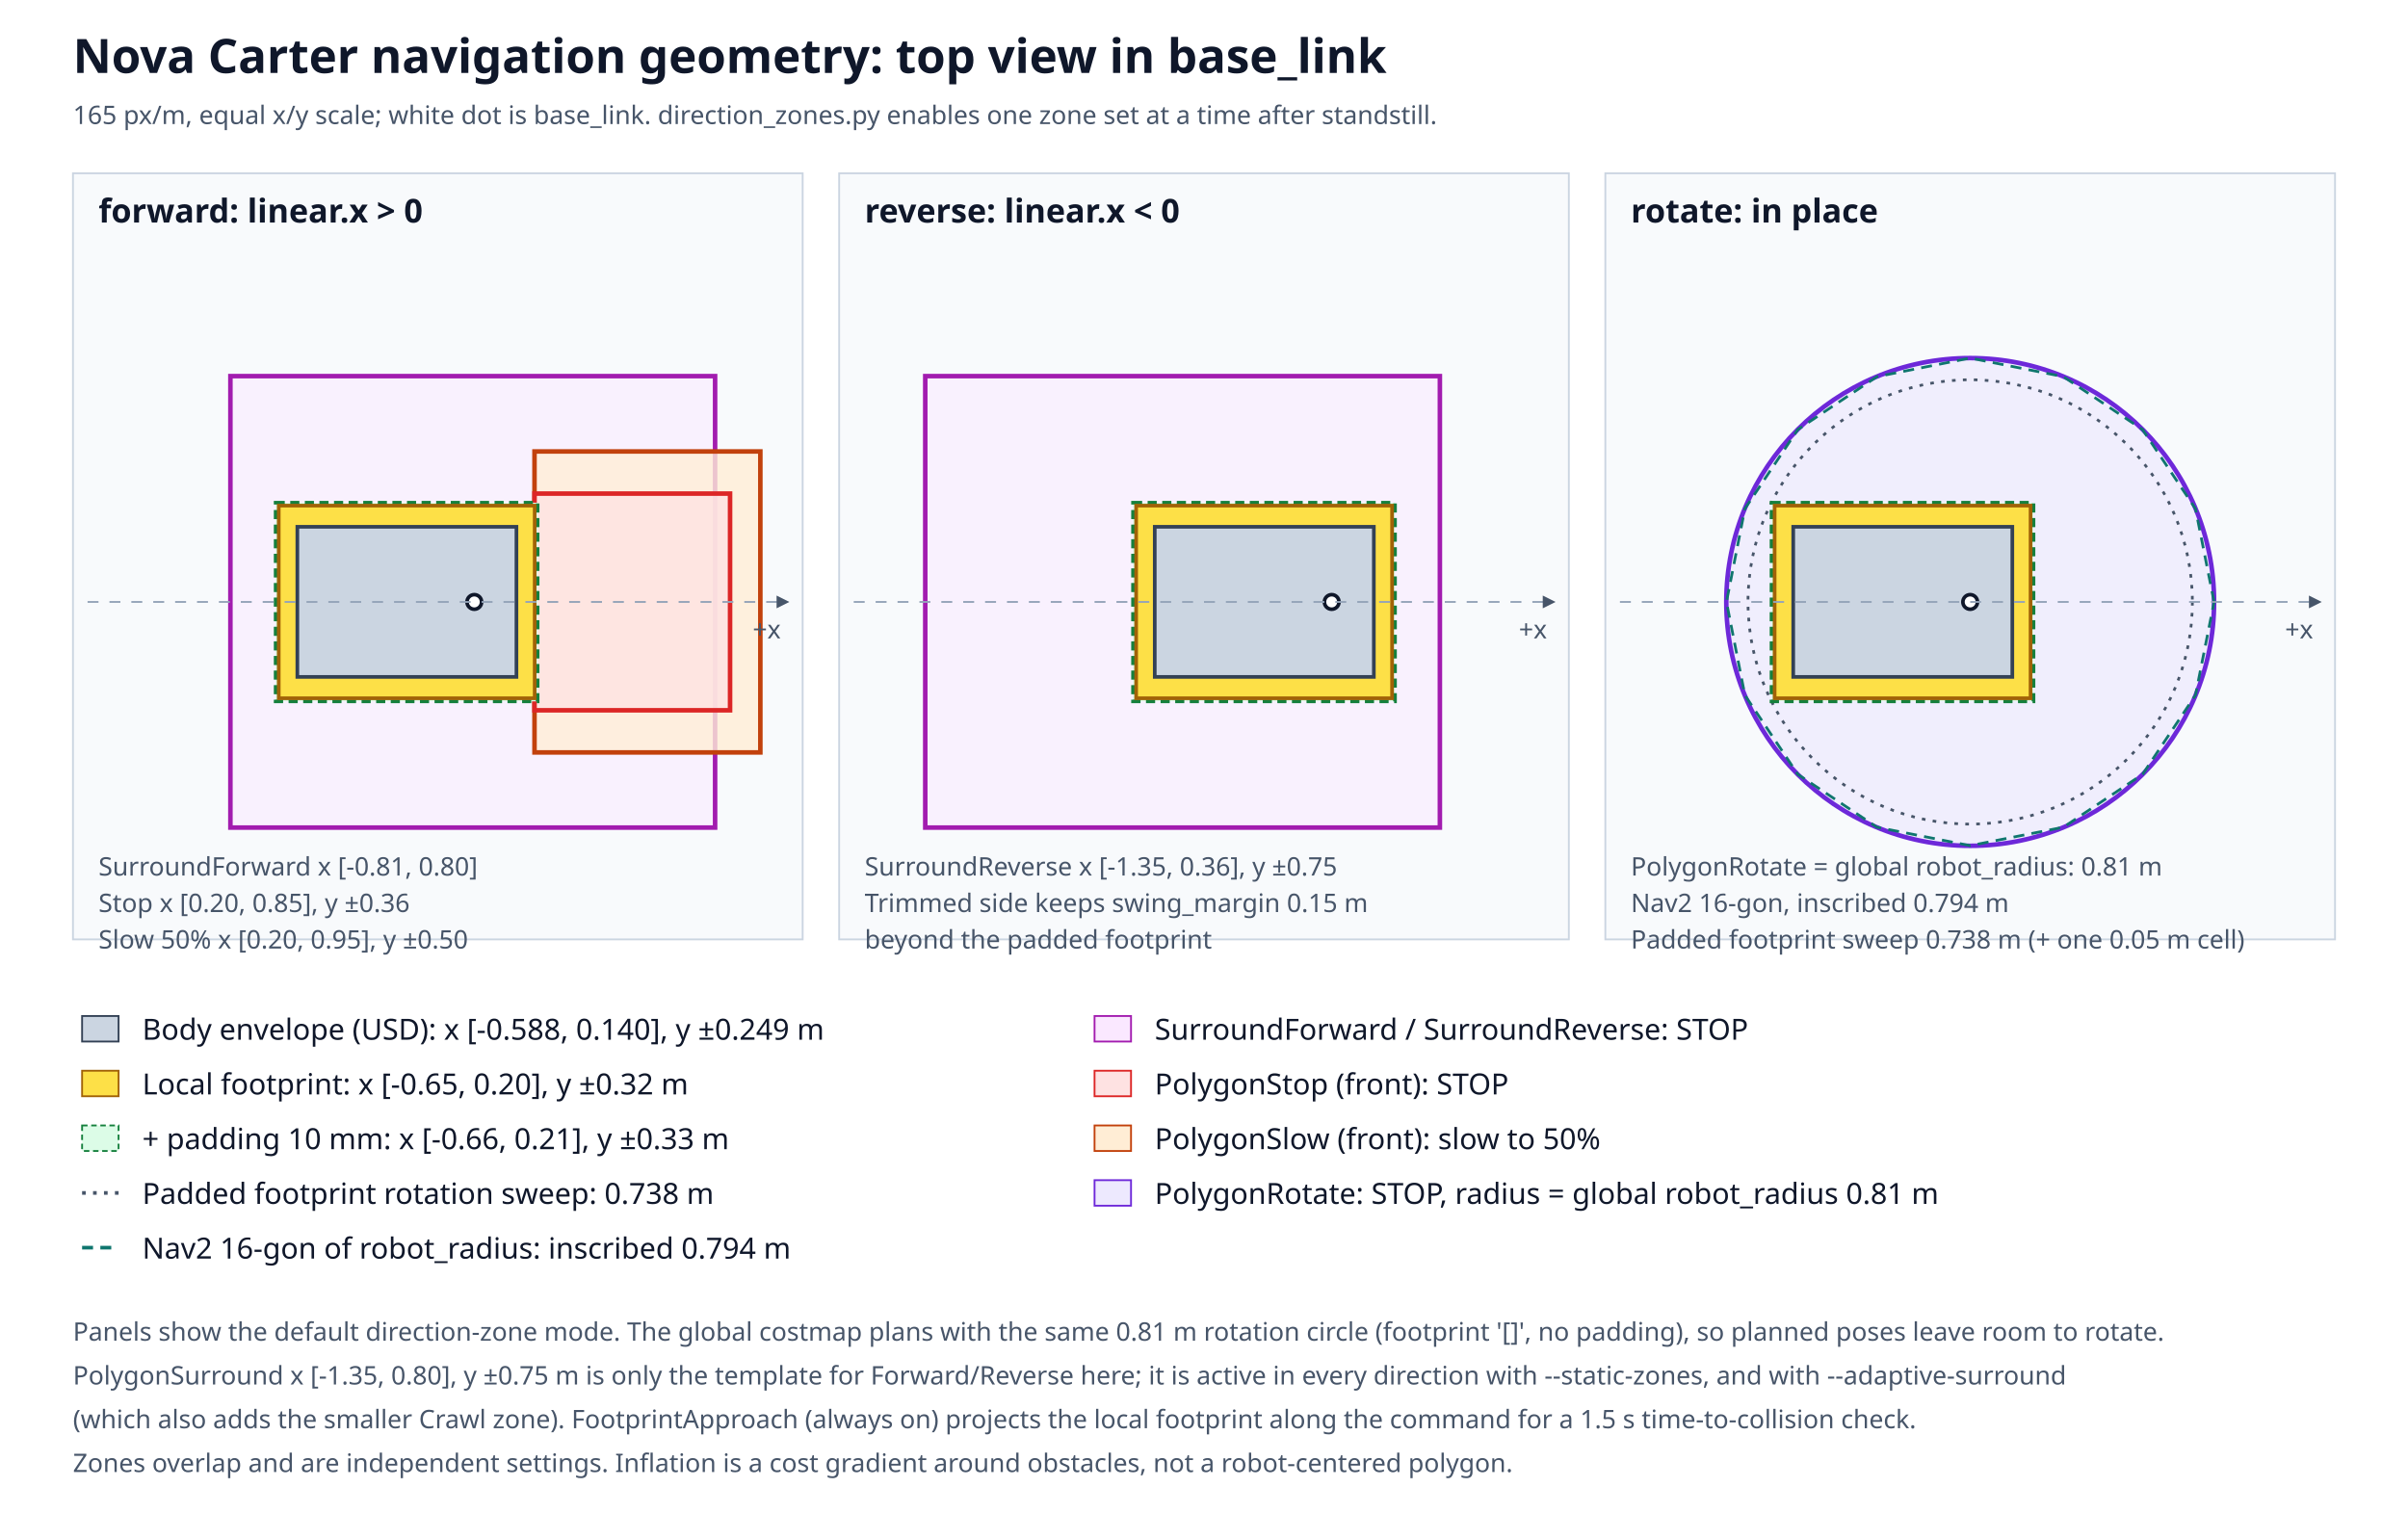
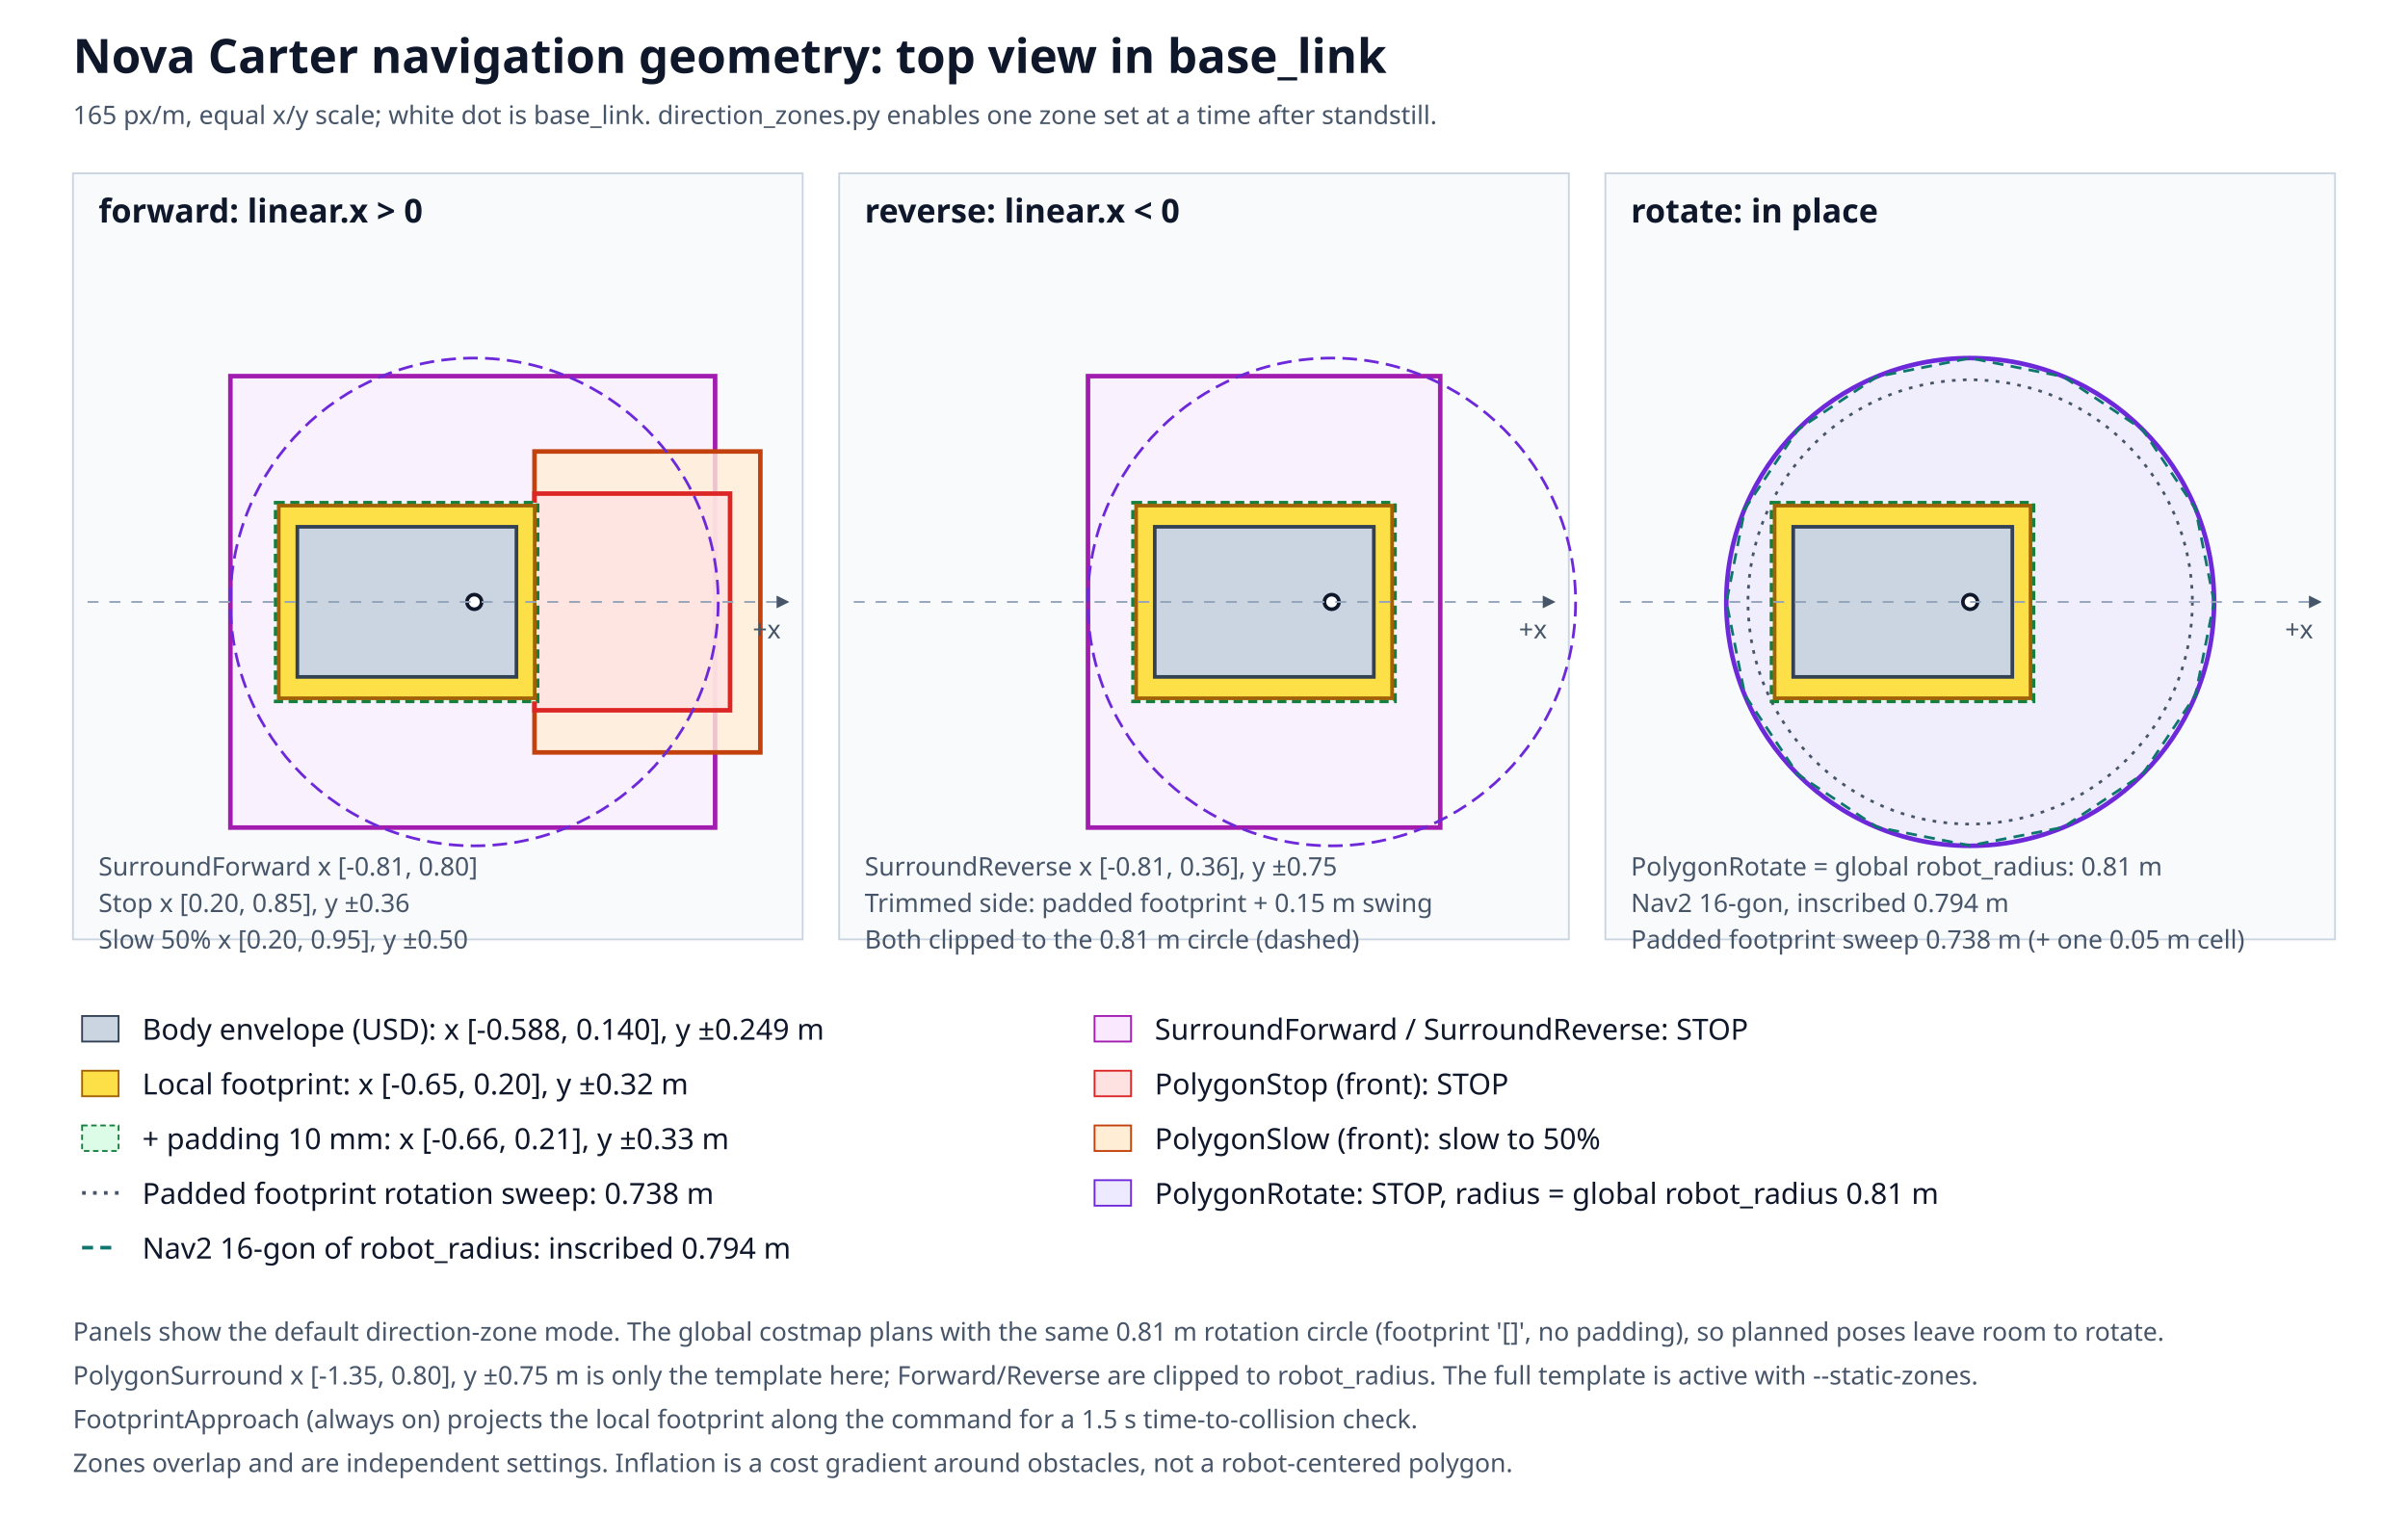
<svg xmlns="http://www.w3.org/2000/svg" width="1320" height="830" viewBox="0 0 1320 830" font-size="16" fill="#0f172a" role="img" aria-labelledby="title description">
  <defs>
    <marker id="arrow" viewBox="0 0 10 10" refX="9" refY="5" markerWidth="7" markerHeight="7" orient="auto-start-reverse">
      <path d="M 0 0 L 10 5 L 0 10 Z" fill="#475569" />
    </marker>
    <style>
      text { font-family: sans-serif; }
      .small { font-size: 14px; fill: #475569; }
      .heading { font-size: 18px; font-weight: bold; }
    </style>
  </defs>
  <rect width="1320" height="830" fill="white" />
  <text x="40" y="40" font-size="26" font-weight="bold">Nova Carter navigation geometry: top view in base_link</text>
  <text x="40" y="68" class="small">165 px/m, equal x/y scale; white dot is base_link. direction_zones.py enables one zone set at a time after standstill.</text>
  <rect x="40" y="95" width="400" height="420" fill="#f8fafc" stroke="#cbd5e1" />
  <text x="54.0" y="122.0" class="heading">forward: linear.x &gt; 0</text>
  <rect x="126.3" y="206.2" width="265.7" height="247.5" fill="#fae8ff" stroke="#a21caf" stroke-width="2.5" fill-opacity="0.5" />
  <rect x="293.0" y="247.5" width="123.8" height="165.0" fill="#ffedd5" stroke="#c2410c" stroke-width="2.5" fill-opacity="0.8" />
  <rect x="293.0" y="270.6" width="107.2" height="118.8" fill="#fee2e2" stroke="#dc2626" stroke-width="2.5" fill-opacity="0.8" />
+   <circle cx="260.0" cy="330" r="133.7" fill="none" stroke="#6d28d9" stroke-width="1.5" stroke-dasharray="8 4" />
  <rect x="151.1" y="275.6" width="143.6" height="108.9" fill="#dcfce7" stroke="#15803d" stroke-width="2" stroke-dasharray="5 3" />
  <rect x="152.8" y="277.2" width="140.3" height="105.6" fill="#fde047" stroke="#a16207" stroke-width="2" />
  <rect x="163.0" y="288.8" width="120.1" height="82.3" fill="#cbd5e1" stroke="#334155" stroke-width="2" />
  <circle cx="260.0" cy="330" r="4" fill="white" stroke="#0f172a" stroke-width="2" />
  <text x="54.0" y="480.0" class="small" fill="#a21caf">SurroundForward x [-0.81, 0.80]</text>
  <text x="54.0" y="500.0" class="small" fill="#dc2626">Stop x [0.20, 0.85], y ±0.36</text>
  <text x="54.0" y="520.0" class="small" fill="#c2410c">Slow 50% x [0.20, 0.95], y ±0.50</text>
  <line x1="48" y1="330" x2="432" y2="330" stroke="#94a3b8" stroke-dasharray="6 6" marker-end="url(#arrow)" />
  <text x="428.0" y="350.0" class="small" text-anchor="end">+x</text>
  <rect x="460" y="95" width="400" height="420" fill="#f8fafc" stroke="#cbd5e1" />
  <text x="474.0" y="122.0" class="heading">reverse: linear.x &lt; 0</text>
-   <rect x="507.2" y="206.2" width="282.1" height="247.5" fill="#fae8ff" stroke="#a21caf" stroke-width="2.5" fill-opacity="0.5" />
+   <rect x="596.4" y="206.2" width="193.1" height="247.5" fill="#fae8ff" stroke="#a21caf" stroke-width="2.5" fill-opacity="0.5" />
+   <circle cx="730.0" cy="330" r="133.7" fill="none" stroke="#6d28d9" stroke-width="1.5" stroke-dasharray="8 4" />
  <rect x="621.1" y="275.6" width="143.6" height="108.9" fill="#dcfce7" stroke="#15803d" stroke-width="2" stroke-dasharray="5 3" />
  <rect x="622.8" y="277.2" width="140.3" height="105.6" fill="#fde047" stroke="#a16207" stroke-width="2" />
  <rect x="633.0" y="288.8" width="120.1" height="82.3" fill="#cbd5e1" stroke="#334155" stroke-width="2" />
  <circle cx="730.0" cy="330" r="4" fill="white" stroke="#0f172a" stroke-width="2" />
-   <text x="474.0" y="480.0" class="small" fill="#a21caf">SurroundReverse x [-1.35, 0.36], y ±0.75</text>
-   <text x="474.0" y="500.0" class="small">Trimmed side keeps swing_margin 0.15 m</text>
-   <text x="474.0" y="520.0" class="small">beyond the padded footprint</text>
+   <text x="474.0" y="480.0" class="small" fill="#a21caf">SurroundReverse x [-0.81, 0.36], y ±0.75</text>
+   <text x="474.0" y="500.0" class="small">Trimmed side: padded footprint + 0.15 m swing</text>
+   <text x="474.0" y="520.0" class="small" fill="#6d28d9">Both clipped to the 0.81 m circle (dashed)</text>
  <line x1="468" y1="330" x2="852" y2="330" stroke="#94a3b8" stroke-dasharray="6 6" marker-end="url(#arrow)" />
  <text x="848.0" y="350.0" class="small" text-anchor="end">+x</text>
  <rect x="880" y="95" width="400" height="420" fill="#f8fafc" stroke="#cbd5e1" />
  <text x="894.0" y="122.0" class="heading">rotate: in place</text>
  <circle cx="1080.0" cy="330" r="133.7" fill="#ede9fe" fill-opacity="0.7" stroke="#6d28d9" stroke-width="2.5" />
  <polygon points="1213.7,330.0 1203.5,278.9 1174.5,235.5 1131.1,206.5 1080.0,196.3 1028.9,206.5 985.5,235.5 956.5,278.9 946.4,330.0 956.5,381.1 985.5,424.5 1028.9,453.5 1080.0,463.6 1131.1,453.5 1174.5,424.5 1203.5,381.1" fill="none" stroke="#0f766e" stroke-width="1.5" stroke-dasharray="6 4" />
  <circle cx="1080.0" cy="330" r="121.8" fill="none" stroke="#475569" stroke-width="1.5" stroke-dasharray="2 4" />
  <rect x="971.1" y="275.6" width="143.6" height="108.9" fill="#dcfce7" stroke="#15803d" stroke-width="2" stroke-dasharray="5 3" />
  <rect x="972.8" y="277.2" width="140.3" height="105.6" fill="#fde047" stroke="#a16207" stroke-width="2" />
  <rect x="983.0" y="288.8" width="120.1" height="82.3" fill="#cbd5e1" stroke="#334155" stroke-width="2" />
  <circle cx="1080.0" cy="330" r="4" fill="white" stroke="#0f172a" stroke-width="2" />
  <text x="894.0" y="480.0" class="small" fill="#6d28d9">PolygonRotate = global robot_radius: 0.81 m</text>
  <text x="894.0" y="500.0" class="small" fill="#0f766e">Nav2 16-gon, inscribed 0.794 m</text>
  <text x="894.0" y="520.0" class="small">Padded footprint sweep 0.738 m (+ one 0.05 m cell)</text>
  <line x1="888" y1="330" x2="1272" y2="330" stroke="#94a3b8" stroke-dasharray="6 6" marker-end="url(#arrow)" />
  <text x="1268.0" y="350.0" class="small" text-anchor="end">+x</text>
  <rect x="45" y="557" width="20" height="14" fill="#cbd5e1" stroke="#334155" />
  <text x="78" y="570">Body envelope (USD): x [-0.588, 0.140], y ±0.249 m</text>
  <rect x="45" y="587" width="20" height="14" fill="#fde047" stroke="#a16207" />
  <text x="78" y="600">Local footprint: x [-0.65, 0.20], y ±0.32 m</text>
  <rect x="45" y="617" width="20" height="14" fill="#dcfce7" stroke="#15803d" stroke-dasharray="3 2" />
  <text x="78" y="630">+ padding 10 mm: x [-0.66, 0.21], y ±0.33 m</text>
  <line x1="45" y1="654" x2="65" y2="654" stroke="#475569" stroke-width="2" stroke-dasharray="2 4" />
  <text x="78" y="660">Padded footprint rotation sweep: 0.738 m</text>
  <line x1="45" y1="684" x2="65" y2="684" stroke="#0f766e" stroke-width="2" stroke-dasharray="6 4" />
  <text x="78" y="690">Nav2 16-gon of robot_radius: inscribed 0.794 m</text>
  <rect x="600" y="557" width="20" height="14" fill="#fae8ff" stroke="#a21caf" />
  <text x="633" y="570">SurroundForward / SurroundReverse: STOP</text>
  <rect x="600" y="587" width="20" height="14" fill="#fee2e2" stroke="#dc2626" />
  <text x="633" y="600">PolygonStop (front): STOP</text>
  <rect x="600" y="617" width="20" height="14" fill="#ffedd5" stroke="#c2410c" />
  <text x="633" y="630">PolygonSlow (front): slow to 50%</text>
  <rect x="600" y="647" width="20" height="14" fill="#ede9fe" stroke="#6d28d9" />
  <text x="633" y="660">PolygonRotate: STOP, radius = global robot_radius 0.81 m</text>
  <text x="40" y="735" class="small">Panels show the default direction-zone mode. The global costmap plans with the same 0.81 m rotation circle (footprint '[]', no padding), so planned poses leave room to rotate.</text>
-   <text x="40" y="759" class="small">PolygonSurround x [-1.35, 0.80], y ±0.75 m is only the template for Forward/Reverse here; it is active in every direction with --static-zones, and with --adaptive-surround</text>
-   <text x="40" y="783" class="small">(which also adds the smaller Crawl zone). FootprintApproach (always on) projects the local footprint along the command for a 1.5 s time-to-collision check.</text>
+   <text x="40" y="759" class="small">PolygonSurround x [-1.35, 0.80], y ±0.75 m is only the template here; Forward/Reverse are clipped to robot_radius. The full template is active with --static-zones.</text>
+   <text x="40" y="783" class="small">FootprintApproach (always on) projects the local footprint along the command for a 1.5 s time-to-collision check.</text>
  <text x="40" y="807" class="small">Zones overlap and are independent settings. Inflation is a cost gradient around obstacles, not a robot-centered polygon.</text>
</svg>
